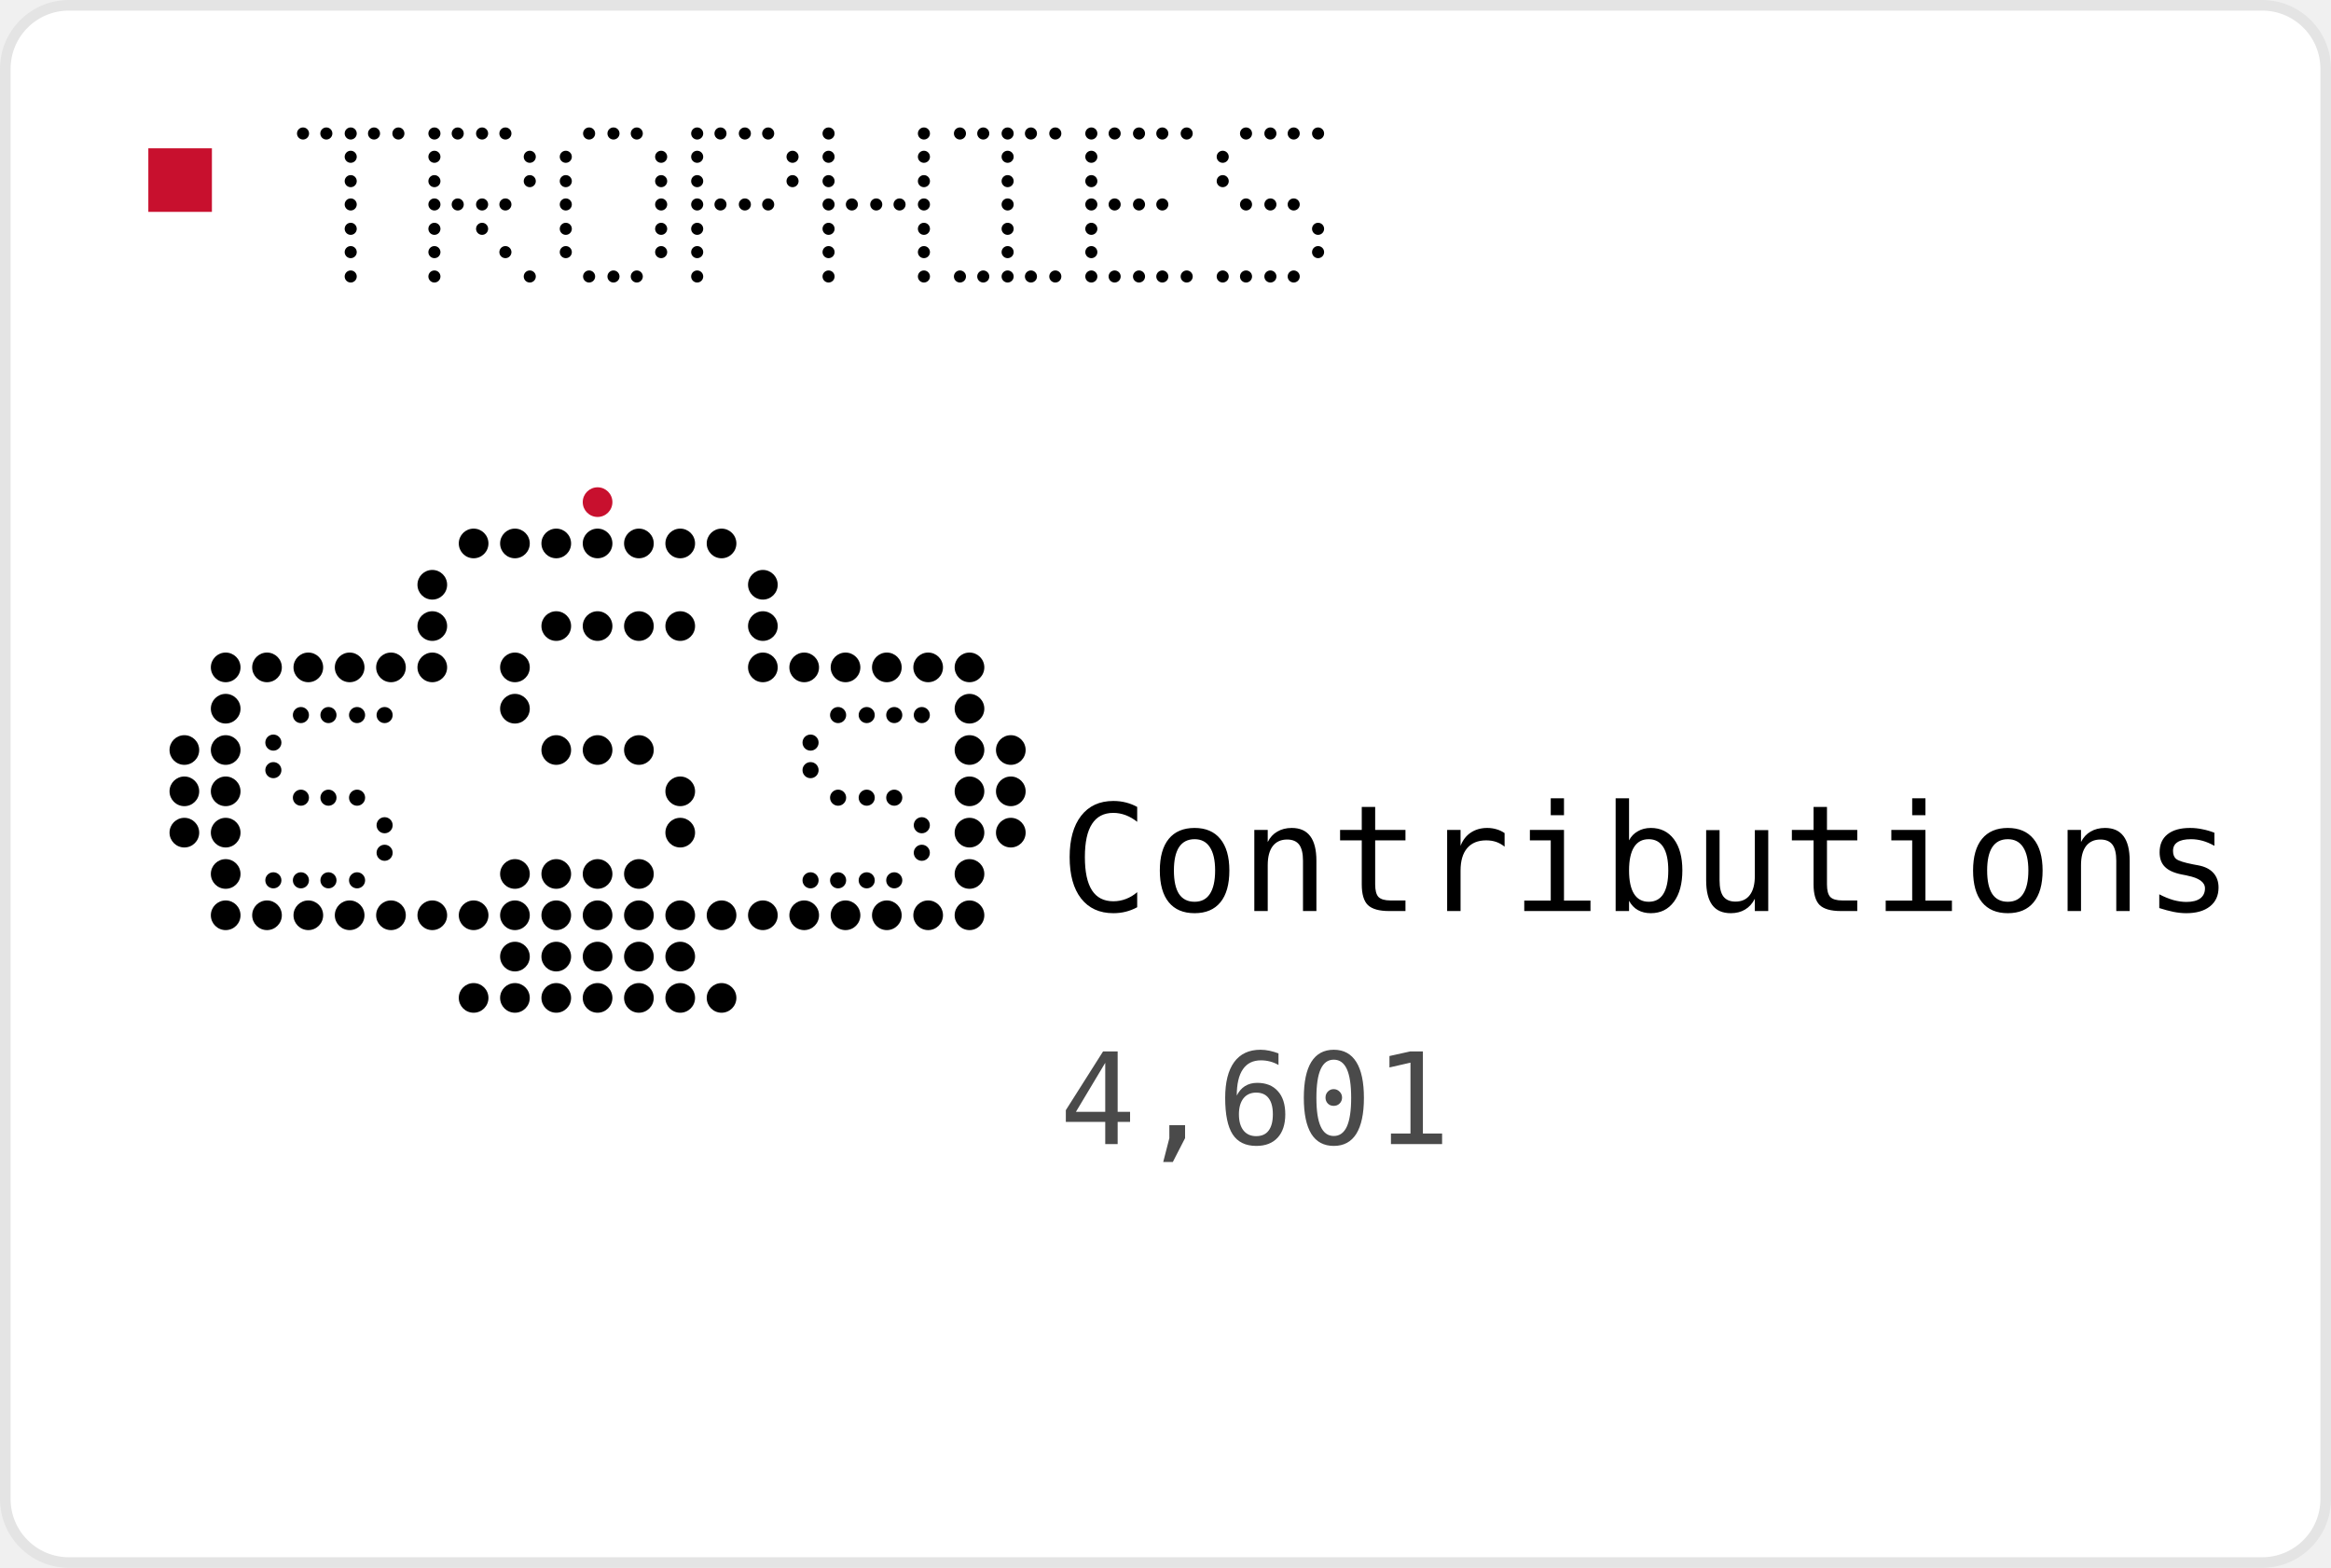
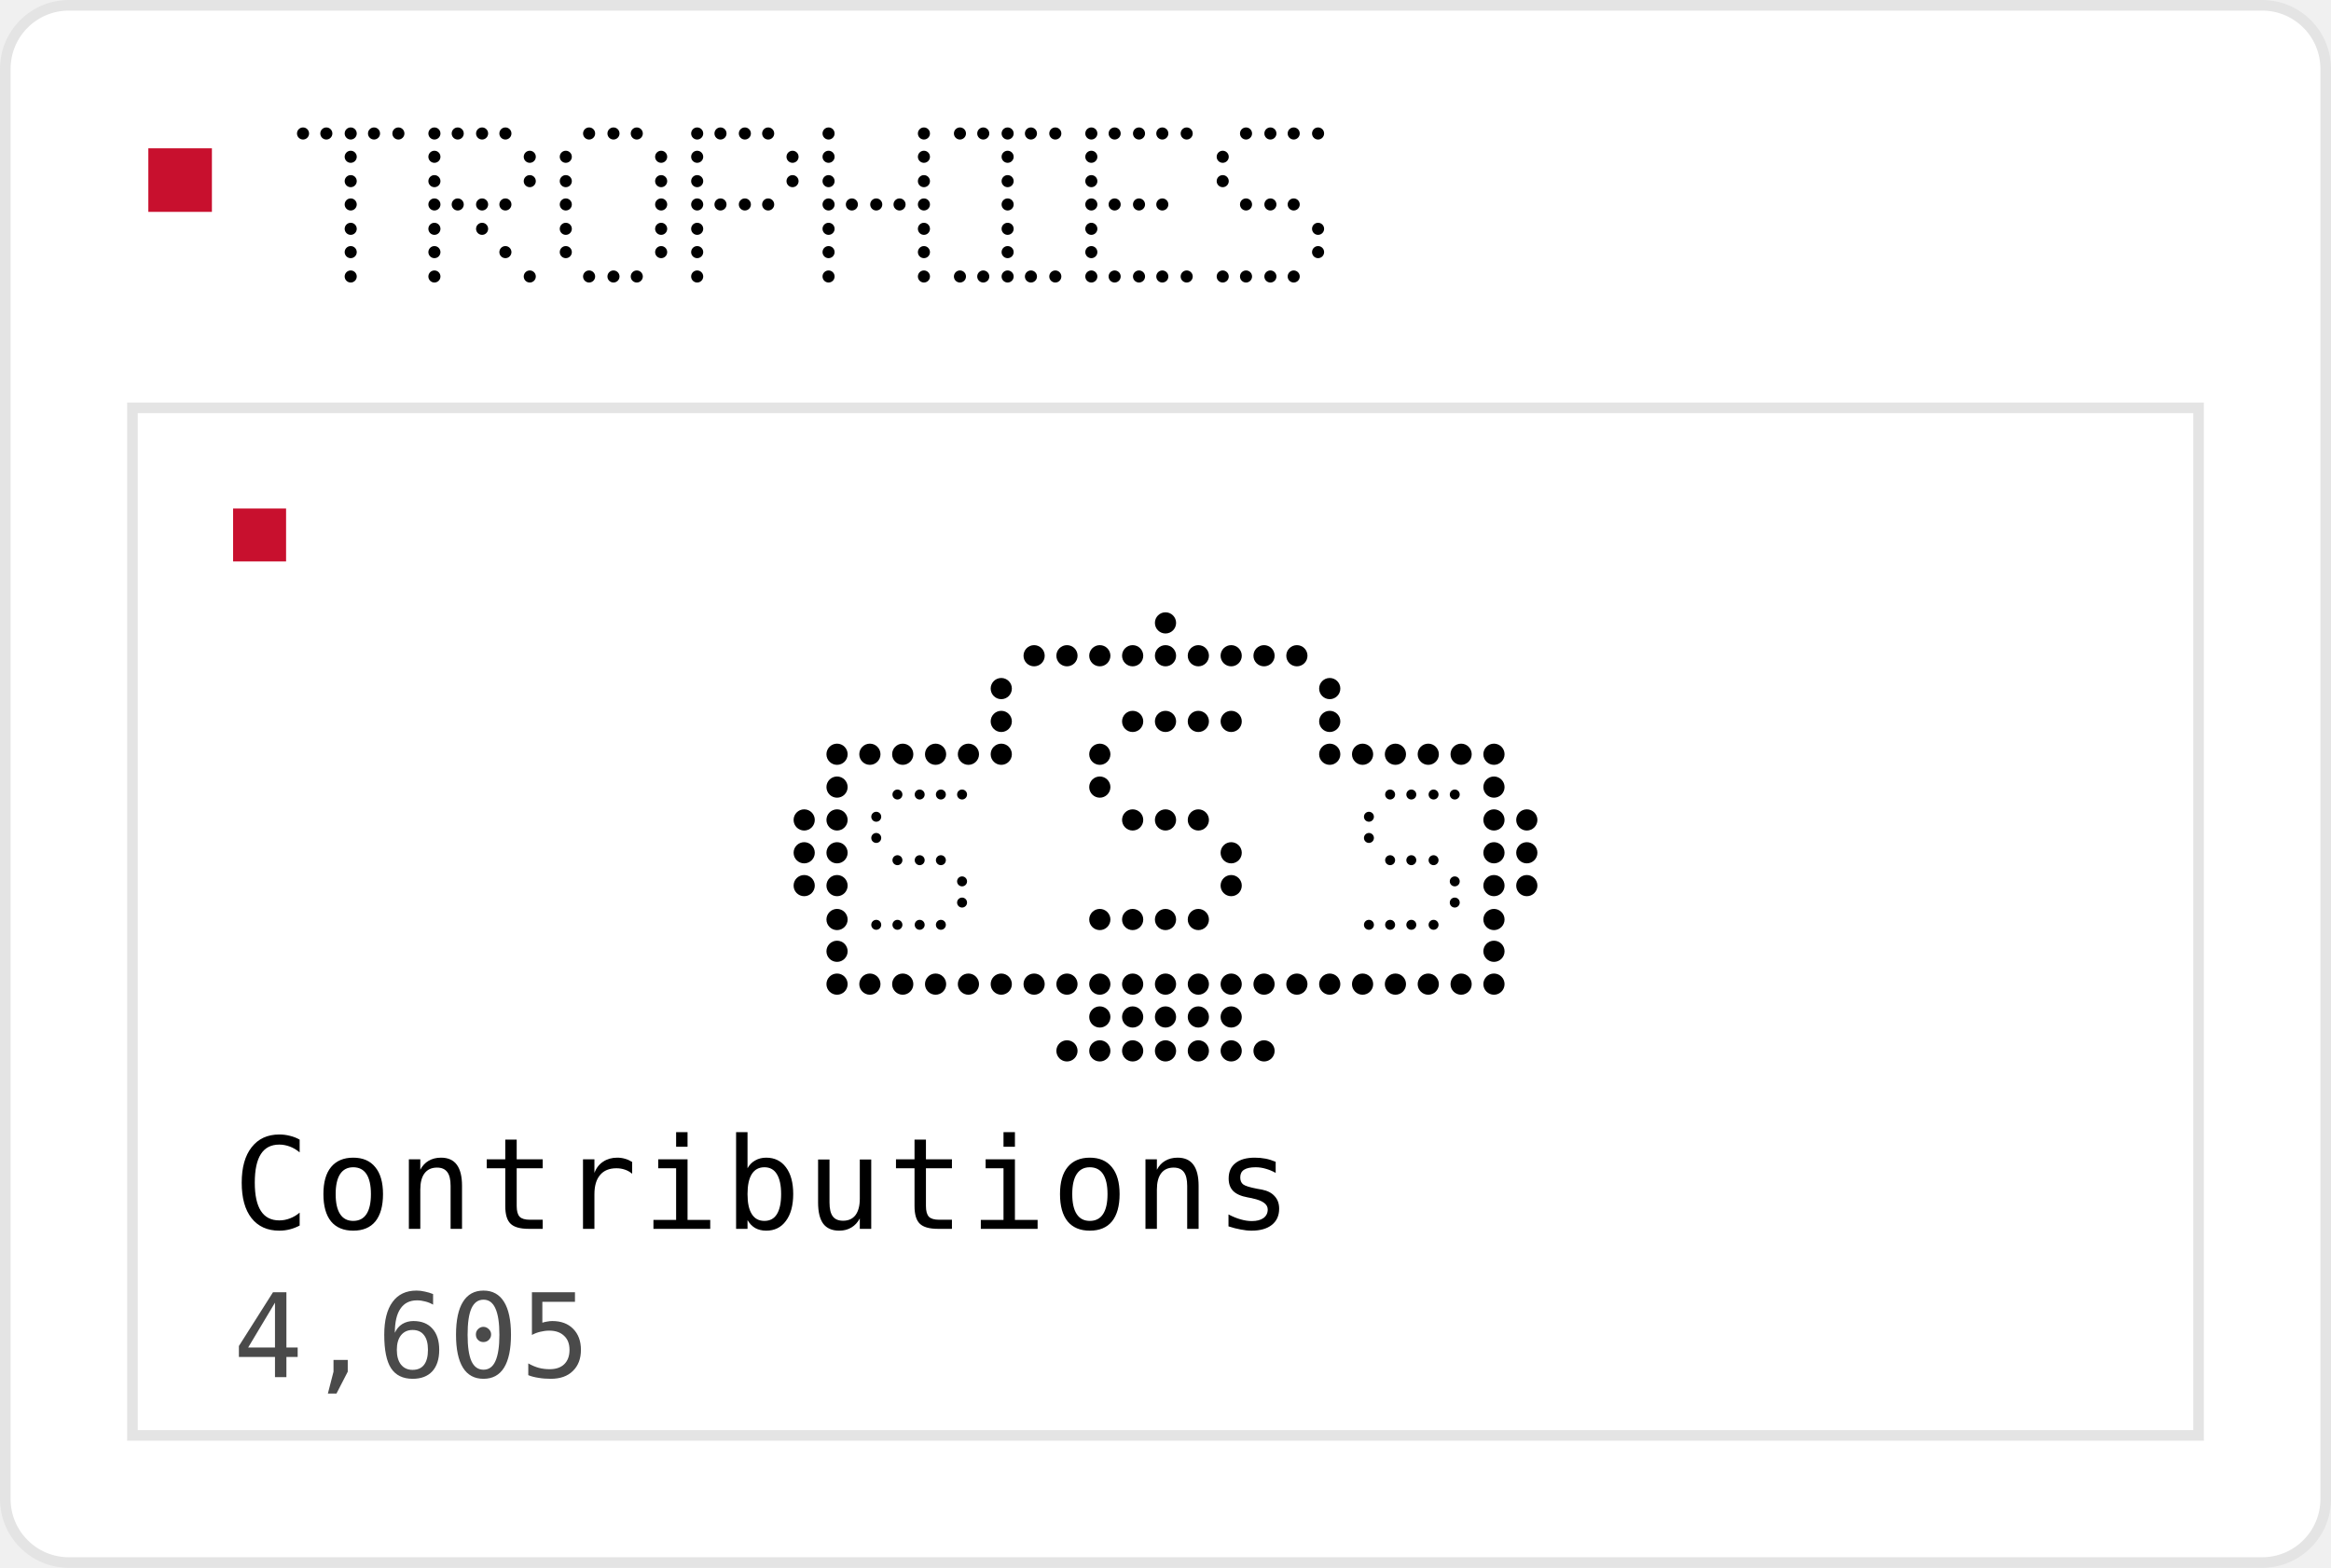
<svg xmlns="http://www.w3.org/2000/svg" width="220" height="148" viewBox="0 0 220 148" role="img">
  <rect x="0.5" y="0.5" width="219" height="147" rx="6" fill="#FFFFFF" stroke="#E4E4E4" stroke-width="1" />
  <rect x="14" y="14" width="6" height="6" fill="#C8102E" />
  <circle cx="28.6" cy="12.6" r="0.57" fill="#000000" />
  <circle cx="30.8" cy="12.6" r="0.57" fill="#000000" />
  <circle cx="33.1" cy="12.6" r="0.57" fill="#000000" />
  <circle cx="35.3" cy="12.6" r="0.57" fill="#000000" />
  <circle cx="37.6" cy="12.6" r="0.57" fill="#000000" />
  <circle cx="33.1" cy="14.8" r="0.57" fill="#000000" />
  <circle cx="33.1" cy="17.1" r="0.57" fill="#000000" />
  <circle cx="33.1" cy="19.3" r="0.57" fill="#000000" />
  <circle cx="33.1" cy="21.6" r="0.57" fill="#000000" />
  <circle cx="33.1" cy="23.8" r="0.57" fill="#000000" />
  <circle cx="33.1" cy="26.1" r="0.57" fill="#000000" />
  <circle cx="41.0" cy="12.6" r="0.57" fill="#000000" />
  <circle cx="43.2" cy="12.6" r="0.57" fill="#000000" />
  <circle cx="45.5" cy="12.6" r="0.57" fill="#000000" />
  <circle cx="47.7" cy="12.6" r="0.57" fill="#000000" />
  <circle cx="41.0" cy="14.8" r="0.57" fill="#000000" />
  <circle cx="50.0" cy="14.8" r="0.57" fill="#000000" />
  <circle cx="41.0" cy="17.1" r="0.57" fill="#000000" />
  <circle cx="50.0" cy="17.1" r="0.57" fill="#000000" />
  <circle cx="41.0" cy="19.3" r="0.57" fill="#000000" />
  <circle cx="43.2" cy="19.3" r="0.57" fill="#000000" />
  <circle cx="45.5" cy="19.3" r="0.57" fill="#000000" />
  <circle cx="47.7" cy="19.3" r="0.57" fill="#000000" />
  <circle cx="41.0" cy="21.6" r="0.57" fill="#000000" />
  <circle cx="45.5" cy="21.6" r="0.57" fill="#000000" />
  <circle cx="41.0" cy="23.8" r="0.57" fill="#000000" />
  <circle cx="47.7" cy="23.8" r="0.57" fill="#000000" />
  <circle cx="41.0" cy="26.1" r="0.57" fill="#000000" />
  <circle cx="50.0" cy="26.1" r="0.57" fill="#000000" />
  <circle cx="55.6" cy="12.6" r="0.57" fill="#000000" />
  <circle cx="57.9" cy="12.6" r="0.57" fill="#000000" />
  <circle cx="60.1" cy="12.6" r="0.57" fill="#000000" />
  <circle cx="53.4" cy="14.8" r="0.57" fill="#000000" />
  <circle cx="62.4" cy="14.8" r="0.57" fill="#000000" />
  <circle cx="53.4" cy="17.1" r="0.57" fill="#000000" />
  <circle cx="62.4" cy="17.1" r="0.57" fill="#000000" />
  <circle cx="53.4" cy="19.3" r="0.57" fill="#000000" />
  <circle cx="62.4" cy="19.3" r="0.57" fill="#000000" />
  <circle cx="53.4" cy="21.6" r="0.57" fill="#000000" />
  <circle cx="62.4" cy="21.6" r="0.57" fill="#000000" />
  <circle cx="53.4" cy="23.8" r="0.57" fill="#000000" />
  <circle cx="62.4" cy="23.8" r="0.57" fill="#000000" />
  <circle cx="55.6" cy="26.1" r="0.57" fill="#000000" />
  <circle cx="57.9" cy="26.1" r="0.57" fill="#000000" />
  <circle cx="60.1" cy="26.1" r="0.57" fill="#000000" />
  <circle cx="65.8" cy="12.6" r="0.57" fill="#000000" />
  <circle cx="68.0" cy="12.6" r="0.57" fill="#000000" />
  <circle cx="70.3" cy="12.6" r="0.57" fill="#000000" />
  <circle cx="72.5" cy="12.6" r="0.57" fill="#000000" />
  <circle cx="65.8" cy="14.8" r="0.57" fill="#000000" />
  <circle cx="74.8" cy="14.8" r="0.57" fill="#000000" />
  <circle cx="65.8" cy="17.1" r="0.57" fill="#000000" />
  <circle cx="74.8" cy="17.1" r="0.57" fill="#000000" />
  <circle cx="65.8" cy="19.3" r="0.57" fill="#000000" />
  <circle cx="68.0" cy="19.3" r="0.57" fill="#000000" />
  <circle cx="70.3" cy="19.3" r="0.57" fill="#000000" />
  <circle cx="72.5" cy="19.3" r="0.57" fill="#000000" />
  <circle cx="65.8" cy="21.6" r="0.57" fill="#000000" />
  <circle cx="65.8" cy="23.8" r="0.57" fill="#000000" />
  <circle cx="65.8" cy="26.1" r="0.57" fill="#000000" />
  <circle cx="78.2" cy="12.6" r="0.57" fill="#000000" />
  <circle cx="87.2" cy="12.6" r="0.57" fill="#000000" />
  <circle cx="78.2" cy="14.8" r="0.57" fill="#000000" />
  <circle cx="87.2" cy="14.8" r="0.57" fill="#000000" />
  <circle cx="78.2" cy="17.1" r="0.57" fill="#000000" />
  <circle cx="87.2" cy="17.1" r="0.57" fill="#000000" />
  <circle cx="78.2" cy="19.3" r="0.57" fill="#000000" />
  <circle cx="80.4" cy="19.3" r="0.57" fill="#000000" />
  <circle cx="82.7" cy="19.3" r="0.57" fill="#000000" />
  <circle cx="84.9" cy="19.3" r="0.57" fill="#000000" />
  <circle cx="87.2" cy="19.3" r="0.57" fill="#000000" />
  <circle cx="78.2" cy="21.6" r="0.57" fill="#000000" />
  <circle cx="87.2" cy="21.6" r="0.57" fill="#000000" />
  <circle cx="78.2" cy="23.8" r="0.57" fill="#000000" />
  <circle cx="87.2" cy="23.8" r="0.57" fill="#000000" />
  <circle cx="78.2" cy="26.1" r="0.57" fill="#000000" />
  <circle cx="87.2" cy="26.1" r="0.57" fill="#000000" />
  <circle cx="90.6" cy="12.6" r="0.57" fill="#000000" />
  <circle cx="92.8" cy="12.6" r="0.57" fill="#000000" />
  <circle cx="95.1" cy="12.6" r="0.57" fill="#000000" />
  <circle cx="97.3" cy="12.6" r="0.57" fill="#000000" />
  <circle cx="99.6" cy="12.6" r="0.57" fill="#000000" />
  <circle cx="95.1" cy="14.8" r="0.57" fill="#000000" />
  <circle cx="95.1" cy="17.1" r="0.57" fill="#000000" />
  <circle cx="95.1" cy="19.3" r="0.57" fill="#000000" />
  <circle cx="95.1" cy="21.6" r="0.57" fill="#000000" />
  <circle cx="95.1" cy="23.8" r="0.57" fill="#000000" />
  <circle cx="90.6" cy="26.1" r="0.57" fill="#000000" />
  <circle cx="92.8" cy="26.1" r="0.57" fill="#000000" />
  <circle cx="95.1" cy="26.1" r="0.57" fill="#000000" />
  <circle cx="97.3" cy="26.1" r="0.57" fill="#000000" />
  <circle cx="99.6" cy="26.1" r="0.57" fill="#000000" />
  <circle cx="103.0" cy="12.6" r="0.57" fill="#000000" />
  <circle cx="105.2" cy="12.6" r="0.57" fill="#000000" />
  <circle cx="107.5" cy="12.6" r="0.57" fill="#000000" />
  <circle cx="109.7" cy="12.6" r="0.57" fill="#000000" />
  <circle cx="112.0" cy="12.6" r="0.57" fill="#000000" />
  <circle cx="103.0" cy="14.8" r="0.57" fill="#000000" />
  <circle cx="103.0" cy="17.1" r="0.57" fill="#000000" />
  <circle cx="103.0" cy="19.3" r="0.57" fill="#000000" />
  <circle cx="105.2" cy="19.3" r="0.57" fill="#000000" />
  <circle cx="107.5" cy="19.3" r="0.57" fill="#000000" />
  <circle cx="109.7" cy="19.3" r="0.57" fill="#000000" />
  <circle cx="103.0" cy="21.6" r="0.57" fill="#000000" />
  <circle cx="103.0" cy="23.8" r="0.57" fill="#000000" />
  <circle cx="103.0" cy="26.1" r="0.57" fill="#000000" />
  <circle cx="105.2" cy="26.1" r="0.57" fill="#000000" />
  <circle cx="107.5" cy="26.1" r="0.57" fill="#000000" />
  <circle cx="109.7" cy="26.1" r="0.57" fill="#000000" />
  <circle cx="112.0" cy="26.1" r="0.57" fill="#000000" />
  <circle cx="117.6" cy="12.6" r="0.57" fill="#000000" />
  <circle cx="119.9" cy="12.6" r="0.57" fill="#000000" />
  <circle cx="122.1" cy="12.6" r="0.57" fill="#000000" />
  <circle cx="124.4" cy="12.6" r="0.57" fill="#000000" />
  <circle cx="115.4" cy="14.8" r="0.57" fill="#000000" />
  <circle cx="115.4" cy="17.1" r="0.57" fill="#000000" />
  <circle cx="117.6" cy="19.3" r="0.57" fill="#000000" />
  <circle cx="119.9" cy="19.3" r="0.57" fill="#000000" />
  <circle cx="122.1" cy="19.3" r="0.57" fill="#000000" />
  <circle cx="124.4" cy="21.6" r="0.57" fill="#000000" />
  <circle cx="124.4" cy="23.8" r="0.57" fill="#000000" />
  <circle cx="115.4" cy="26.1" r="0.57" fill="#000000" />
  <circle cx="117.6" cy="26.1" r="0.57" fill="#000000" />
  <circle cx="119.9" cy="26.1" r="0.57" fill="#000000" />
  <circle cx="122.1" cy="26.1" r="0.57" fill="#000000" />
-   <circle cx="56.4" cy="47.4" r="1.40" fill="#C8102E" />
-   <circle cx="44.7" cy="51.3" r="1.40" fill="#000000" />
-   <circle cx="48.6" cy="51.3" r="1.40" fill="#000000" />
-   <circle cx="52.5" cy="51.3" r="1.40" fill="#000000" />
-   <circle cx="56.4" cy="51.3" r="1.40" fill="#000000" />
-   <circle cx="60.3" cy="51.3" r="1.40" fill="#000000" />
-   <circle cx="64.2" cy="51.3" r="1.40" fill="#000000" />
-   <circle cx="68.1" cy="51.3" r="1.40" fill="#000000" />
-   <circle cx="40.8" cy="55.2" r="1.40" fill="#000000" />
-   <circle cx="72.0" cy="55.2" r="1.40" fill="#000000" />
-   <circle cx="40.8" cy="59.1" r="1.40" fill="#000000" />
-   <circle cx="72.0" cy="59.1" r="1.40" fill="#000000" />
-   <circle cx="40.8" cy="63.0" r="1.40" fill="#000000" />
-   <circle cx="72.0" cy="63.0" r="1.40" fill="#000000" />
-   <circle cx="25.2" cy="63.0" r="1.40" fill="#000000" />
-   <circle cx="29.1" cy="63.0" r="1.40" fill="#000000" />
-   <circle cx="33.0" cy="63.0" r="1.40" fill="#000000" />
-   <circle cx="36.9" cy="63.0" r="1.40" fill="#000000" />
-   <circle cx="21.3" cy="63.0" r="1.40" fill="#000000" />
-   <circle cx="75.9" cy="63.0" r="1.40" fill="#000000" />
-   <circle cx="79.8" cy="63.0" r="1.40" fill="#000000" />
-   <circle cx="83.7" cy="63.0" r="1.40" fill="#000000" />
-   <circle cx="87.6" cy="63.0" r="1.40" fill="#000000" />
-   <circle cx="91.5" cy="63.0" r="1.40" fill="#000000" />
-   <circle cx="21.3" cy="66.9" r="1.40" fill="#000000" />
-   <circle cx="91.5" cy="66.9" r="1.40" fill="#000000" />
-   <circle cx="21.3" cy="70.8" r="1.40" fill="#000000" />
-   <circle cx="91.5" cy="70.8" r="1.40" fill="#000000" />
-   <circle cx="21.3" cy="74.7" r="1.40" fill="#000000" />
-   <circle cx="91.5" cy="74.7" r="1.40" fill="#000000" />
-   <circle cx="21.3" cy="78.6" r="1.40" fill="#000000" />
-   <circle cx="91.5" cy="78.6" r="1.40" fill="#000000" />
-   <circle cx="21.3" cy="82.5" r="1.40" fill="#000000" />
-   <circle cx="91.5" cy="82.5" r="1.40" fill="#000000" />
-   <circle cx="17.4" cy="70.8" r="1.40" fill="#000000" />
-   <circle cx="17.4" cy="74.7" r="1.40" fill="#000000" />
-   <circle cx="17.4" cy="78.6" r="1.40" fill="#000000" />
-   <circle cx="95.4" cy="70.8" r="1.40" fill="#000000" />
-   <circle cx="95.4" cy="74.7" r="1.40" fill="#000000" />
-   <circle cx="95.4" cy="78.6" r="1.40" fill="#000000" />
-   <circle cx="21.3" cy="86.4" r="1.40" fill="#000000" />
-   <circle cx="25.2" cy="86.4" r="1.40" fill="#000000" />
-   <circle cx="29.1" cy="86.4" r="1.40" fill="#000000" />
-   <circle cx="33.0" cy="86.4" r="1.40" fill="#000000" />
-   <circle cx="36.9" cy="86.4" r="1.40" fill="#000000" />
-   <circle cx="40.8" cy="86.4" r="1.40" fill="#000000" />
-   <circle cx="44.7" cy="86.4" r="1.40" fill="#000000" />
-   <circle cx="48.6" cy="86.4" r="1.40" fill="#000000" />
-   <circle cx="52.5" cy="86.4" r="1.40" fill="#000000" />
-   <circle cx="56.4" cy="86.4" r="1.40" fill="#000000" />
-   <circle cx="60.3" cy="86.4" r="1.40" fill="#000000" />
-   <circle cx="64.2" cy="86.4" r="1.40" fill="#000000" />
-   <circle cx="68.1" cy="86.4" r="1.40" fill="#000000" />
-   <circle cx="72.0" cy="86.4" r="1.40" fill="#000000" />
-   <circle cx="75.9" cy="86.4" r="1.40" fill="#000000" />
-   <circle cx="79.8" cy="86.4" r="1.40" fill="#000000" />
-   <circle cx="83.7" cy="86.4" r="1.40" fill="#000000" />
-   <circle cx="87.6" cy="86.4" r="1.40" fill="#000000" />
-   <circle cx="91.5" cy="86.4" r="1.40" fill="#000000" />
-   <circle cx="48.6" cy="90.3" r="1.40" fill="#000000" />
-   <circle cx="52.5" cy="90.3" r="1.40" fill="#000000" />
-   <circle cx="56.4" cy="90.3" r="1.40" fill="#000000" />
-   <circle cx="60.3" cy="90.3" r="1.40" fill="#000000" />
-   <circle cx="64.2" cy="90.3" r="1.40" fill="#000000" />
-   <circle cx="44.7" cy="94.2" r="1.40" fill="#000000" />
-   <circle cx="48.6" cy="94.2" r="1.40" fill="#000000" />
-   <circle cx="52.5" cy="94.2" r="1.40" fill="#000000" />
-   <circle cx="56.4" cy="94.2" r="1.40" fill="#000000" />
-   <circle cx="60.3" cy="94.2" r="1.40" fill="#000000" />
-   <circle cx="64.2" cy="94.2" r="1.40" fill="#000000" />
-   <circle cx="68.1" cy="94.2" r="1.40" fill="#000000" />
-   <circle cx="52.5" cy="59.1" r="1.40" fill="#000000" />
-   <circle cx="56.4" cy="59.1" r="1.40" fill="#000000" />
-   <circle cx="60.3" cy="59.1" r="1.40" fill="#000000" />
-   <circle cx="64.2" cy="59.1" r="1.40" fill="#000000" />
-   <circle cx="48.6" cy="63.0" r="1.40" fill="#000000" />
-   <circle cx="48.6" cy="66.9" r="1.40" fill="#000000" />
-   <circle cx="52.5" cy="70.8" r="1.40" fill="#000000" />
-   <circle cx="56.4" cy="70.8" r="1.40" fill="#000000" />
-   <circle cx="60.3" cy="70.8" r="1.40" fill="#000000" />
-   <circle cx="64.2" cy="74.7" r="1.40" fill="#000000" />
-   <circle cx="64.2" cy="78.6" r="1.40" fill="#000000" />
-   <circle cx="48.6" cy="82.5" r="1.40" fill="#000000" />
-   <circle cx="52.5" cy="82.5" r="1.40" fill="#000000" />
-   <circle cx="56.4" cy="82.5" r="1.40" fill="#000000" />
-   <circle cx="60.3" cy="82.5" r="1.40" fill="#000000" />
-   <circle cx="28.4" cy="67.5" r="0.76" fill="#000000" />
-   <circle cx="31.0" cy="67.5" r="0.76" fill="#000000" />
-   <circle cx="33.7" cy="67.5" r="0.76" fill="#000000" />
-   <circle cx="36.3" cy="67.5" r="0.76" fill="#000000" />
-   <circle cx="25.8" cy="70.1" r="0.76" fill="#000000" />
-   <circle cx="25.8" cy="72.7" r="0.76" fill="#000000" />
-   <circle cx="28.4" cy="75.3" r="0.76" fill="#000000" />
-   <circle cx="31.0" cy="75.3" r="0.76" fill="#000000" />
-   <circle cx="33.7" cy="75.3" r="0.76" fill="#000000" />
-   <circle cx="36.3" cy="77.9" r="0.76" fill="#000000" />
-   <circle cx="36.3" cy="80.5" r="0.76" fill="#000000" />
-   <circle cx="25.8" cy="83.1" r="0.76" fill="#000000" />
-   <circle cx="28.4" cy="83.1" r="0.76" fill="#000000" />
-   <circle cx="31.0" cy="83.1" r="0.76" fill="#000000" />
-   <circle cx="33.7" cy="83.1" r="0.76" fill="#000000" />
-   <circle cx="79.1" cy="67.5" r="0.76" fill="#000000" />
-   <circle cx="81.8" cy="67.5" r="0.76" fill="#000000" />
-   <circle cx="84.4" cy="67.5" r="0.76" fill="#000000" />
-   <circle cx="87.0" cy="67.5" r="0.76" fill="#000000" />
-   <circle cx="76.5" cy="70.1" r="0.76" fill="#000000" />
-   <circle cx="76.5" cy="72.7" r="0.76" fill="#000000" />
-   <circle cx="79.1" cy="75.3" r="0.76" fill="#000000" />
-   <circle cx="81.8" cy="75.3" r="0.76" fill="#000000" />
-   <circle cx="84.4" cy="75.3" r="0.76" fill="#000000" />
-   <circle cx="87.0" cy="77.9" r="0.76" fill="#000000" />
-   <circle cx="87.0" cy="80.5" r="0.76" fill="#000000" />
-   <circle cx="76.5" cy="83.1" r="0.76" fill="#000000" />
-   <circle cx="79.1" cy="83.1" r="0.76" fill="#000000" />
-   <circle cx="81.8" cy="83.1" r="0.76" fill="#000000" />
-   <circle cx="84.4" cy="83.1" r="0.76" fill="#000000" />
-   <text x="100" y="86" fill="#000000" font-family="ui-monospace, Geist Mono, monospace" font-size="14" letter-spacing="0.1" dominant-baseline="auto">Contributions</text>
-   <text x="100" y="108" fill="#4A4A4A" font-family="ui-monospace, Geist Mono, monospace" font-size="12" letter-spacing="0.2" dominant-baseline="auto">4,601</text>
+   <rect x="12.5" y="38.5" width="195.0" height="97.0" fill="none" stroke="#E4E4E4" />
+   <rect x="22.0" y="48.0" width="5" height="5" fill="#C8102E" />
+   <circle cx="110.0" cy="58.8" r="1.00" fill="#000000" />
+   <circle cx="97.6" cy="61.9" r="1.00" fill="#000000" />
+   <circle cx="100.7" cy="61.9" r="1.00" fill="#000000" />
+   <circle cx="103.8" cy="61.9" r="1.00" fill="#000000" />
+   <circle cx="106.9" cy="61.9" r="1.00" fill="#000000" />
+   <circle cx="110.0" cy="61.9" r="1.00" fill="#000000" />
+   <circle cx="113.1" cy="61.9" r="1.00" fill="#000000" />
+   <circle cx="116.2" cy="61.9" r="1.00" fill="#000000" />
+   <circle cx="119.3" cy="61.9" r="1.00" fill="#000000" />
+   <circle cx="122.4" cy="61.9" r="1.00" fill="#000000" />
+   <circle cx="94.5" cy="65.0" r="1.00" fill="#000000" />
+   <circle cx="125.5" cy="65.0" r="1.00" fill="#000000" />
+   <circle cx="94.5" cy="68.1" r="1.00" fill="#000000" />
+   <circle cx="125.5" cy="68.1" r="1.00" fill="#000000" />
+   <circle cx="94.5" cy="71.2" r="1.00" fill="#000000" />
+   <circle cx="125.5" cy="71.2" r="1.00" fill="#000000" />
+   <circle cx="82.1" cy="71.2" r="1.00" fill="#000000" />
+   <circle cx="85.2" cy="71.2" r="1.00" fill="#000000" />
+   <circle cx="88.3" cy="71.2" r="1.00" fill="#000000" />
+   <circle cx="91.4" cy="71.2" r="1.00" fill="#000000" />
+   <circle cx="79.0" cy="71.2" r="1.00" fill="#000000" />
+   <circle cx="128.6" cy="71.2" r="1.00" fill="#000000" />
+   <circle cx="131.7" cy="71.2" r="1.00" fill="#000000" />
+   <circle cx="134.8" cy="71.2" r="1.00" fill="#000000" />
+   <circle cx="137.9" cy="71.2" r="1.00" fill="#000000" />
+   <circle cx="141.0" cy="71.2" r="1.00" fill="#000000" />
+   <circle cx="79.0" cy="74.3" r="1.00" fill="#000000" />
+   <circle cx="141.0" cy="74.3" r="1.00" fill="#000000" />
+   <circle cx="79.0" cy="77.4" r="1.00" fill="#000000" />
+   <circle cx="141.0" cy="77.4" r="1.00" fill="#000000" />
+   <circle cx="79.0" cy="80.5" r="1.00" fill="#000000" />
+   <circle cx="141.0" cy="80.5" r="1.00" fill="#000000" />
+   <circle cx="79.0" cy="83.6" r="1.00" fill="#000000" />
+   <circle cx="141.0" cy="83.6" r="1.00" fill="#000000" />
+   <circle cx="79.0" cy="86.8" r="1.00" fill="#000000" />
+   <circle cx="141.0" cy="86.8" r="1.00" fill="#000000" />
+   <circle cx="79.0" cy="89.8" r="1.00" fill="#000000" />
+   <circle cx="141.0" cy="89.8" r="1.00" fill="#000000" />
+   <circle cx="75.9" cy="77.4" r="1.00" fill="#000000" />
+   <circle cx="75.9" cy="80.5" r="1.00" fill="#000000" />
+   <circle cx="75.9" cy="83.6" r="1.00" fill="#000000" />
+   <circle cx="144.1" cy="77.4" r="1.00" fill="#000000" />
+   <circle cx="144.1" cy="80.5" r="1.00" fill="#000000" />
+   <circle cx="144.1" cy="83.6" r="1.00" fill="#000000" />
+   <circle cx="79.0" cy="92.9" r="1.00" fill="#000000" />
+   <circle cx="82.1" cy="92.9" r="1.00" fill="#000000" />
+   <circle cx="85.2" cy="92.9" r="1.00" fill="#000000" />
+   <circle cx="88.3" cy="92.9" r="1.00" fill="#000000" />
+   <circle cx="91.4" cy="92.9" r="1.00" fill="#000000" />
+   <circle cx="94.5" cy="92.9" r="1.00" fill="#000000" />
+   <circle cx="97.6" cy="92.9" r="1.00" fill="#000000" />
+   <circle cx="100.7" cy="92.9" r="1.00" fill="#000000" />
+   <circle cx="103.8" cy="92.9" r="1.00" fill="#000000" />
+   <circle cx="106.9" cy="92.9" r="1.00" fill="#000000" />
+   <circle cx="110.0" cy="92.9" r="1.00" fill="#000000" />
+   <circle cx="113.1" cy="92.9" r="1.00" fill="#000000" />
+   <circle cx="116.2" cy="92.9" r="1.00" fill="#000000" />
+   <circle cx="119.3" cy="92.9" r="1.00" fill="#000000" />
+   <circle cx="122.4" cy="92.9" r="1.00" fill="#000000" />
+   <circle cx="125.5" cy="92.9" r="1.00" fill="#000000" />
+   <circle cx="128.6" cy="92.9" r="1.00" fill="#000000" />
+   <circle cx="131.7" cy="92.9" r="1.00" fill="#000000" />
+   <circle cx="134.8" cy="92.9" r="1.00" fill="#000000" />
+   <circle cx="137.9" cy="92.9" r="1.00" fill="#000000" />
+   <circle cx="141.0" cy="92.9" r="1.00" fill="#000000" />
+   <circle cx="103.8" cy="96.0" r="1.00" fill="#000000" />
+   <circle cx="106.9" cy="96.0" r="1.00" fill="#000000" />
+   <circle cx="110.0" cy="96.0" r="1.00" fill="#000000" />
+   <circle cx="113.1" cy="96.0" r="1.00" fill="#000000" />
+   <circle cx="116.2" cy="96.0" r="1.00" fill="#000000" />
+   <circle cx="100.7" cy="99.2" r="1.00" fill="#000000" />
+   <circle cx="103.8" cy="99.2" r="1.00" fill="#000000" />
+   <circle cx="106.9" cy="99.2" r="1.00" fill="#000000" />
+   <circle cx="110.0" cy="99.2" r="1.00" fill="#000000" />
+   <circle cx="113.1" cy="99.2" r="1.00" fill="#000000" />
+   <circle cx="116.2" cy="99.2" r="1.00" fill="#000000" />
+   <circle cx="119.3" cy="99.2" r="1.00" fill="#000000" />
+   <circle cx="106.9" cy="68.1" r="1.00" fill="#000000" />
+   <circle cx="110.0" cy="68.1" r="1.00" fill="#000000" />
+   <circle cx="113.1" cy="68.1" r="1.00" fill="#000000" />
+   <circle cx="116.2" cy="68.1" r="1.00" fill="#000000" />
+   <circle cx="103.8" cy="71.2" r="1.00" fill="#000000" />
+   <circle cx="103.8" cy="74.3" r="1.00" fill="#000000" />
+   <circle cx="106.9" cy="77.4" r="1.00" fill="#000000" />
+   <circle cx="110.0" cy="77.4" r="1.00" fill="#000000" />
+   <circle cx="113.1" cy="77.4" r="1.00" fill="#000000" />
+   <circle cx="116.2" cy="80.5" r="1.00" fill="#000000" />
+   <circle cx="116.2" cy="83.6" r="1.00" fill="#000000" />
+   <circle cx="103.8" cy="86.8" r="1.00" fill="#000000" />
+   <circle cx="106.9" cy="86.8" r="1.00" fill="#000000" />
+   <circle cx="110.0" cy="86.8" r="1.00" fill="#000000" />
+   <circle cx="113.1" cy="86.8" r="1.00" fill="#000000" />
+   <circle cx="84.7" cy="75.0" r="0.47" fill="#000000" />
+   <circle cx="86.8" cy="75.0" r="0.47" fill="#000000" />
+   <circle cx="88.8" cy="75.0" r="0.47" fill="#000000" />
+   <circle cx="90.8" cy="75.0" r="0.47" fill="#000000" />
+   <circle cx="82.7" cy="77.1" r="0.47" fill="#000000" />
+   <circle cx="82.7" cy="79.1" r="0.47" fill="#000000" />
+   <circle cx="84.7" cy="81.2" r="0.47" fill="#000000" />
+   <circle cx="86.8" cy="81.2" r="0.47" fill="#000000" />
+   <circle cx="88.8" cy="81.2" r="0.47" fill="#000000" />
+   <circle cx="90.8" cy="83.2" r="0.47" fill="#000000" />
+   <circle cx="90.8" cy="85.2" r="0.47" fill="#000000" />
+   <circle cx="82.7" cy="87.3" r="0.47" fill="#000000" />
+   <circle cx="84.7" cy="87.3" r="0.47" fill="#000000" />
+   <circle cx="86.8" cy="87.3" r="0.47" fill="#000000" />
+   <circle cx="88.8" cy="87.3" r="0.47" fill="#000000" />
+   <circle cx="131.2" cy="75.0" r="0.47" fill="#000000" />
+   <circle cx="133.2" cy="75.0" r="0.47" fill="#000000" />
+   <circle cx="135.3" cy="75.0" r="0.47" fill="#000000" />
+   <circle cx="137.3" cy="75.0" r="0.47" fill="#000000" />
+   <circle cx="129.2" cy="77.1" r="0.47" fill="#000000" />
+   <circle cx="129.2" cy="79.1" r="0.47" fill="#000000" />
+   <circle cx="131.2" cy="81.2" r="0.47" fill="#000000" />
+   <circle cx="133.2" cy="81.2" r="0.47" fill="#000000" />
+   <circle cx="135.3" cy="81.2" r="0.47" fill="#000000" />
+   <circle cx="137.3" cy="83.2" r="0.47" fill="#000000" />
+   <circle cx="137.3" cy="85.2" r="0.47" fill="#000000" />
+   <circle cx="129.2" cy="87.3" r="0.47" fill="#000000" />
+   <circle cx="131.2" cy="87.3" r="0.47" fill="#000000" />
+   <circle cx="133.2" cy="87.3" r="0.47" fill="#000000" />
+   <circle cx="135.3" cy="87.3" r="0.47" fill="#000000" />
+   <text x="22" y="116" fill="#000000" text-anchor="start" font-family="ui-monospace, Geist Mono, monospace" font-size="12" letter-spacing="0.5" dominant-baseline="auto">Contributions</text>
+   <text x="22" y="130" fill="#4A4A4A" text-anchor="start" font-family="ui-monospace, Geist Mono, monospace" font-size="11" letter-spacing="0.15" dominant-baseline="auto">4,605</text>
</svg>
